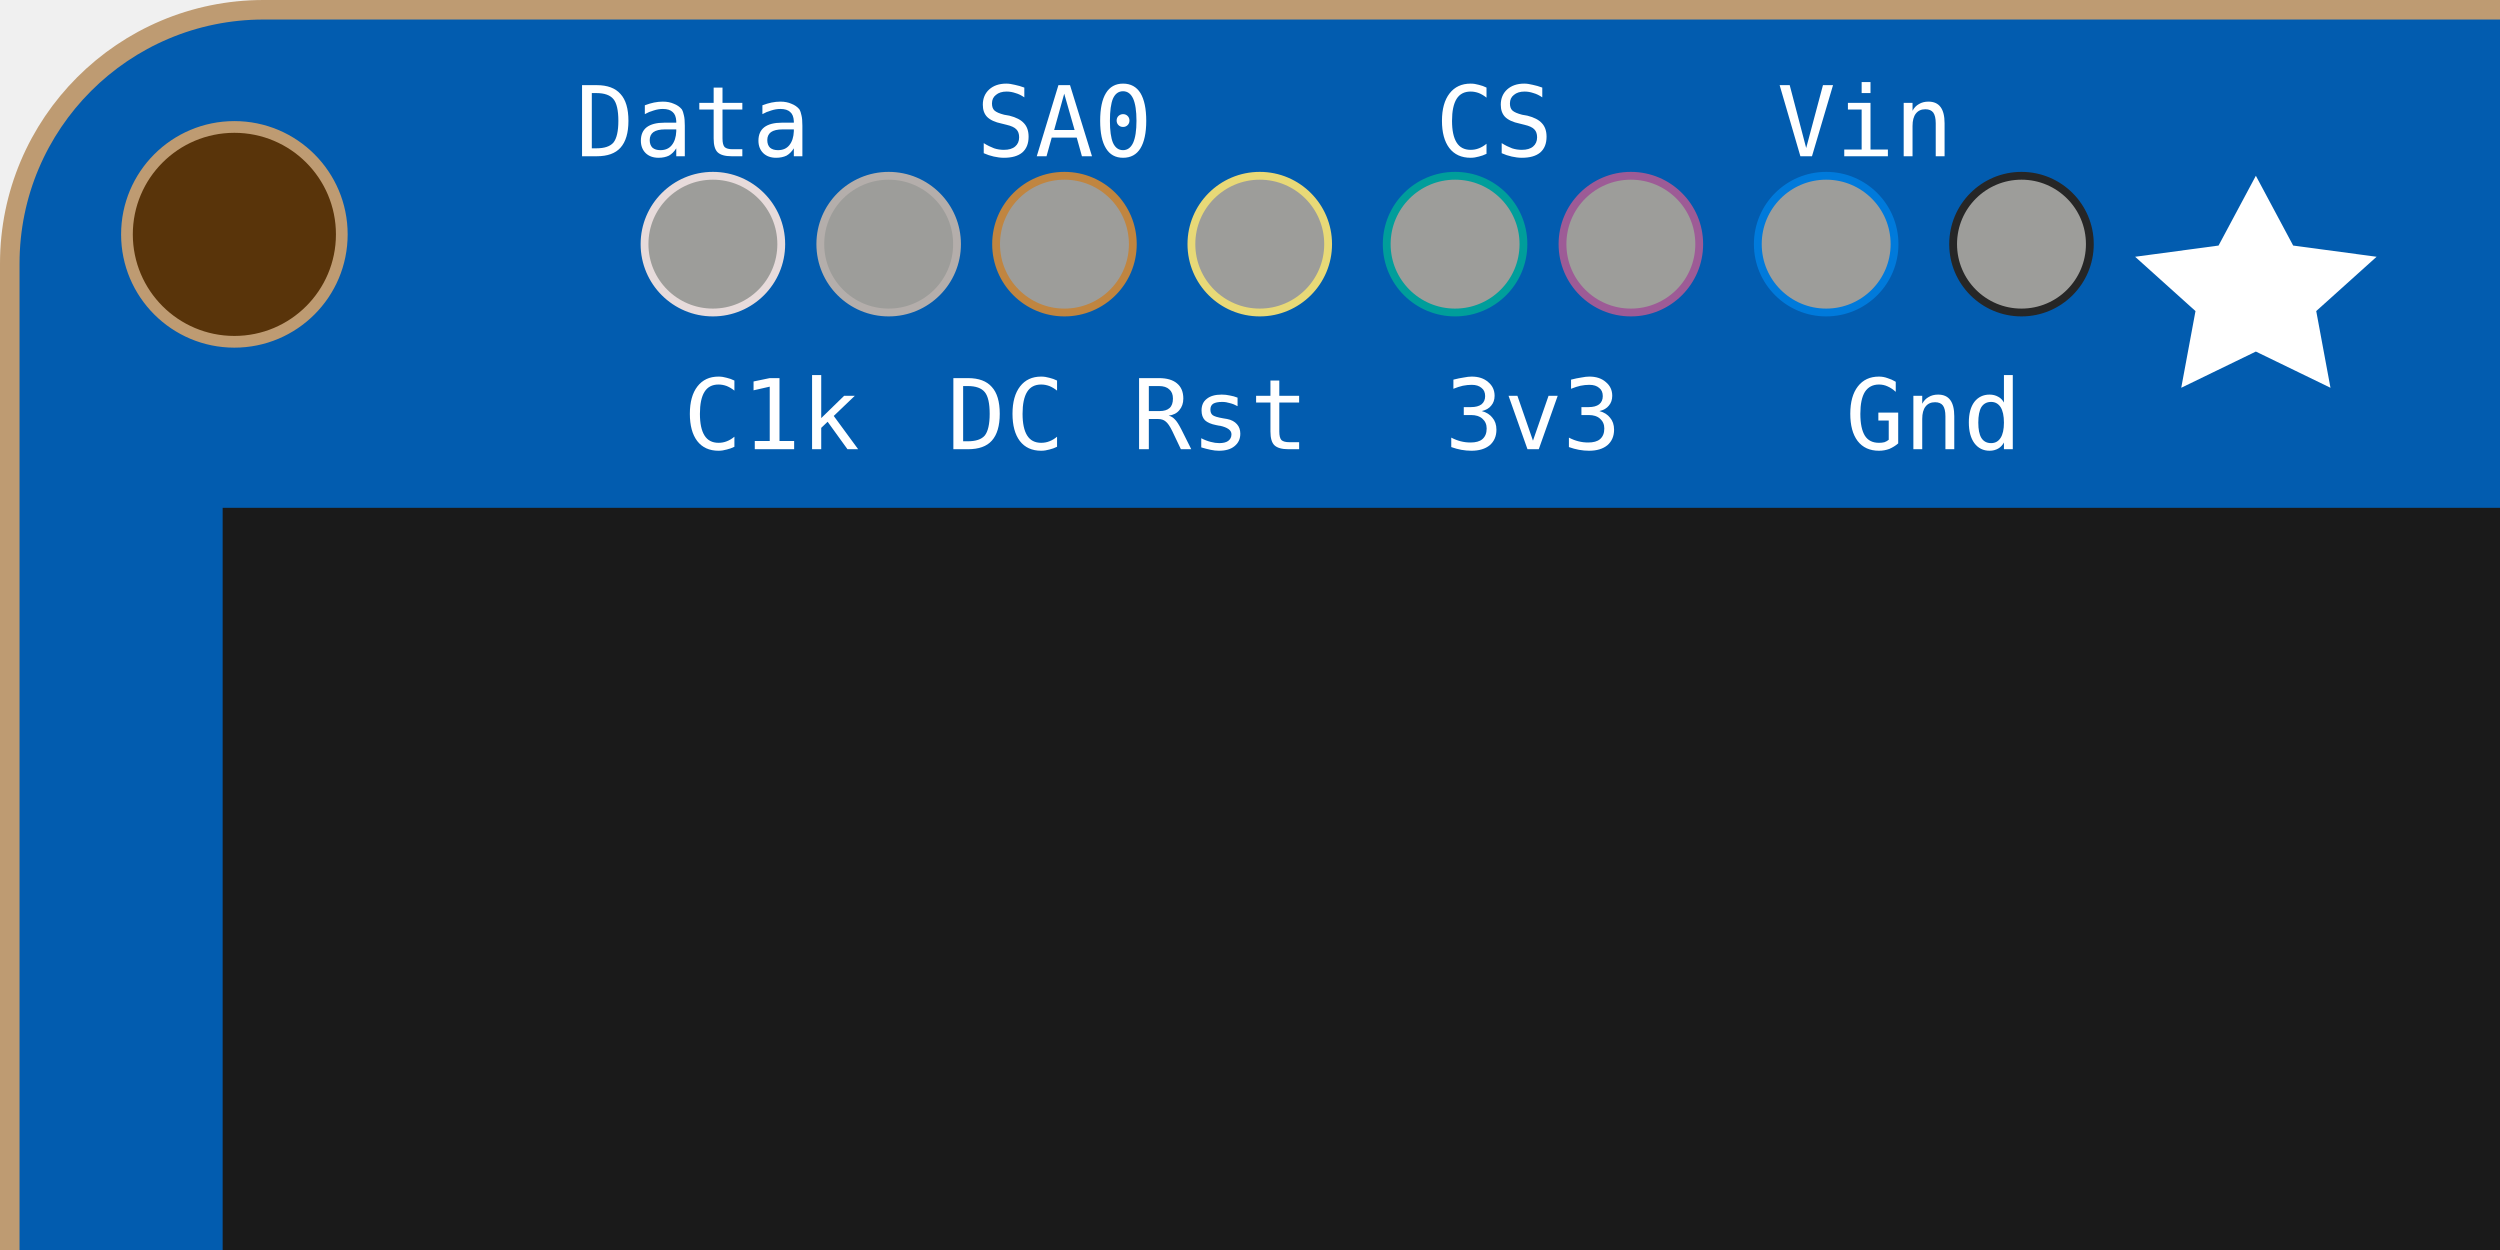
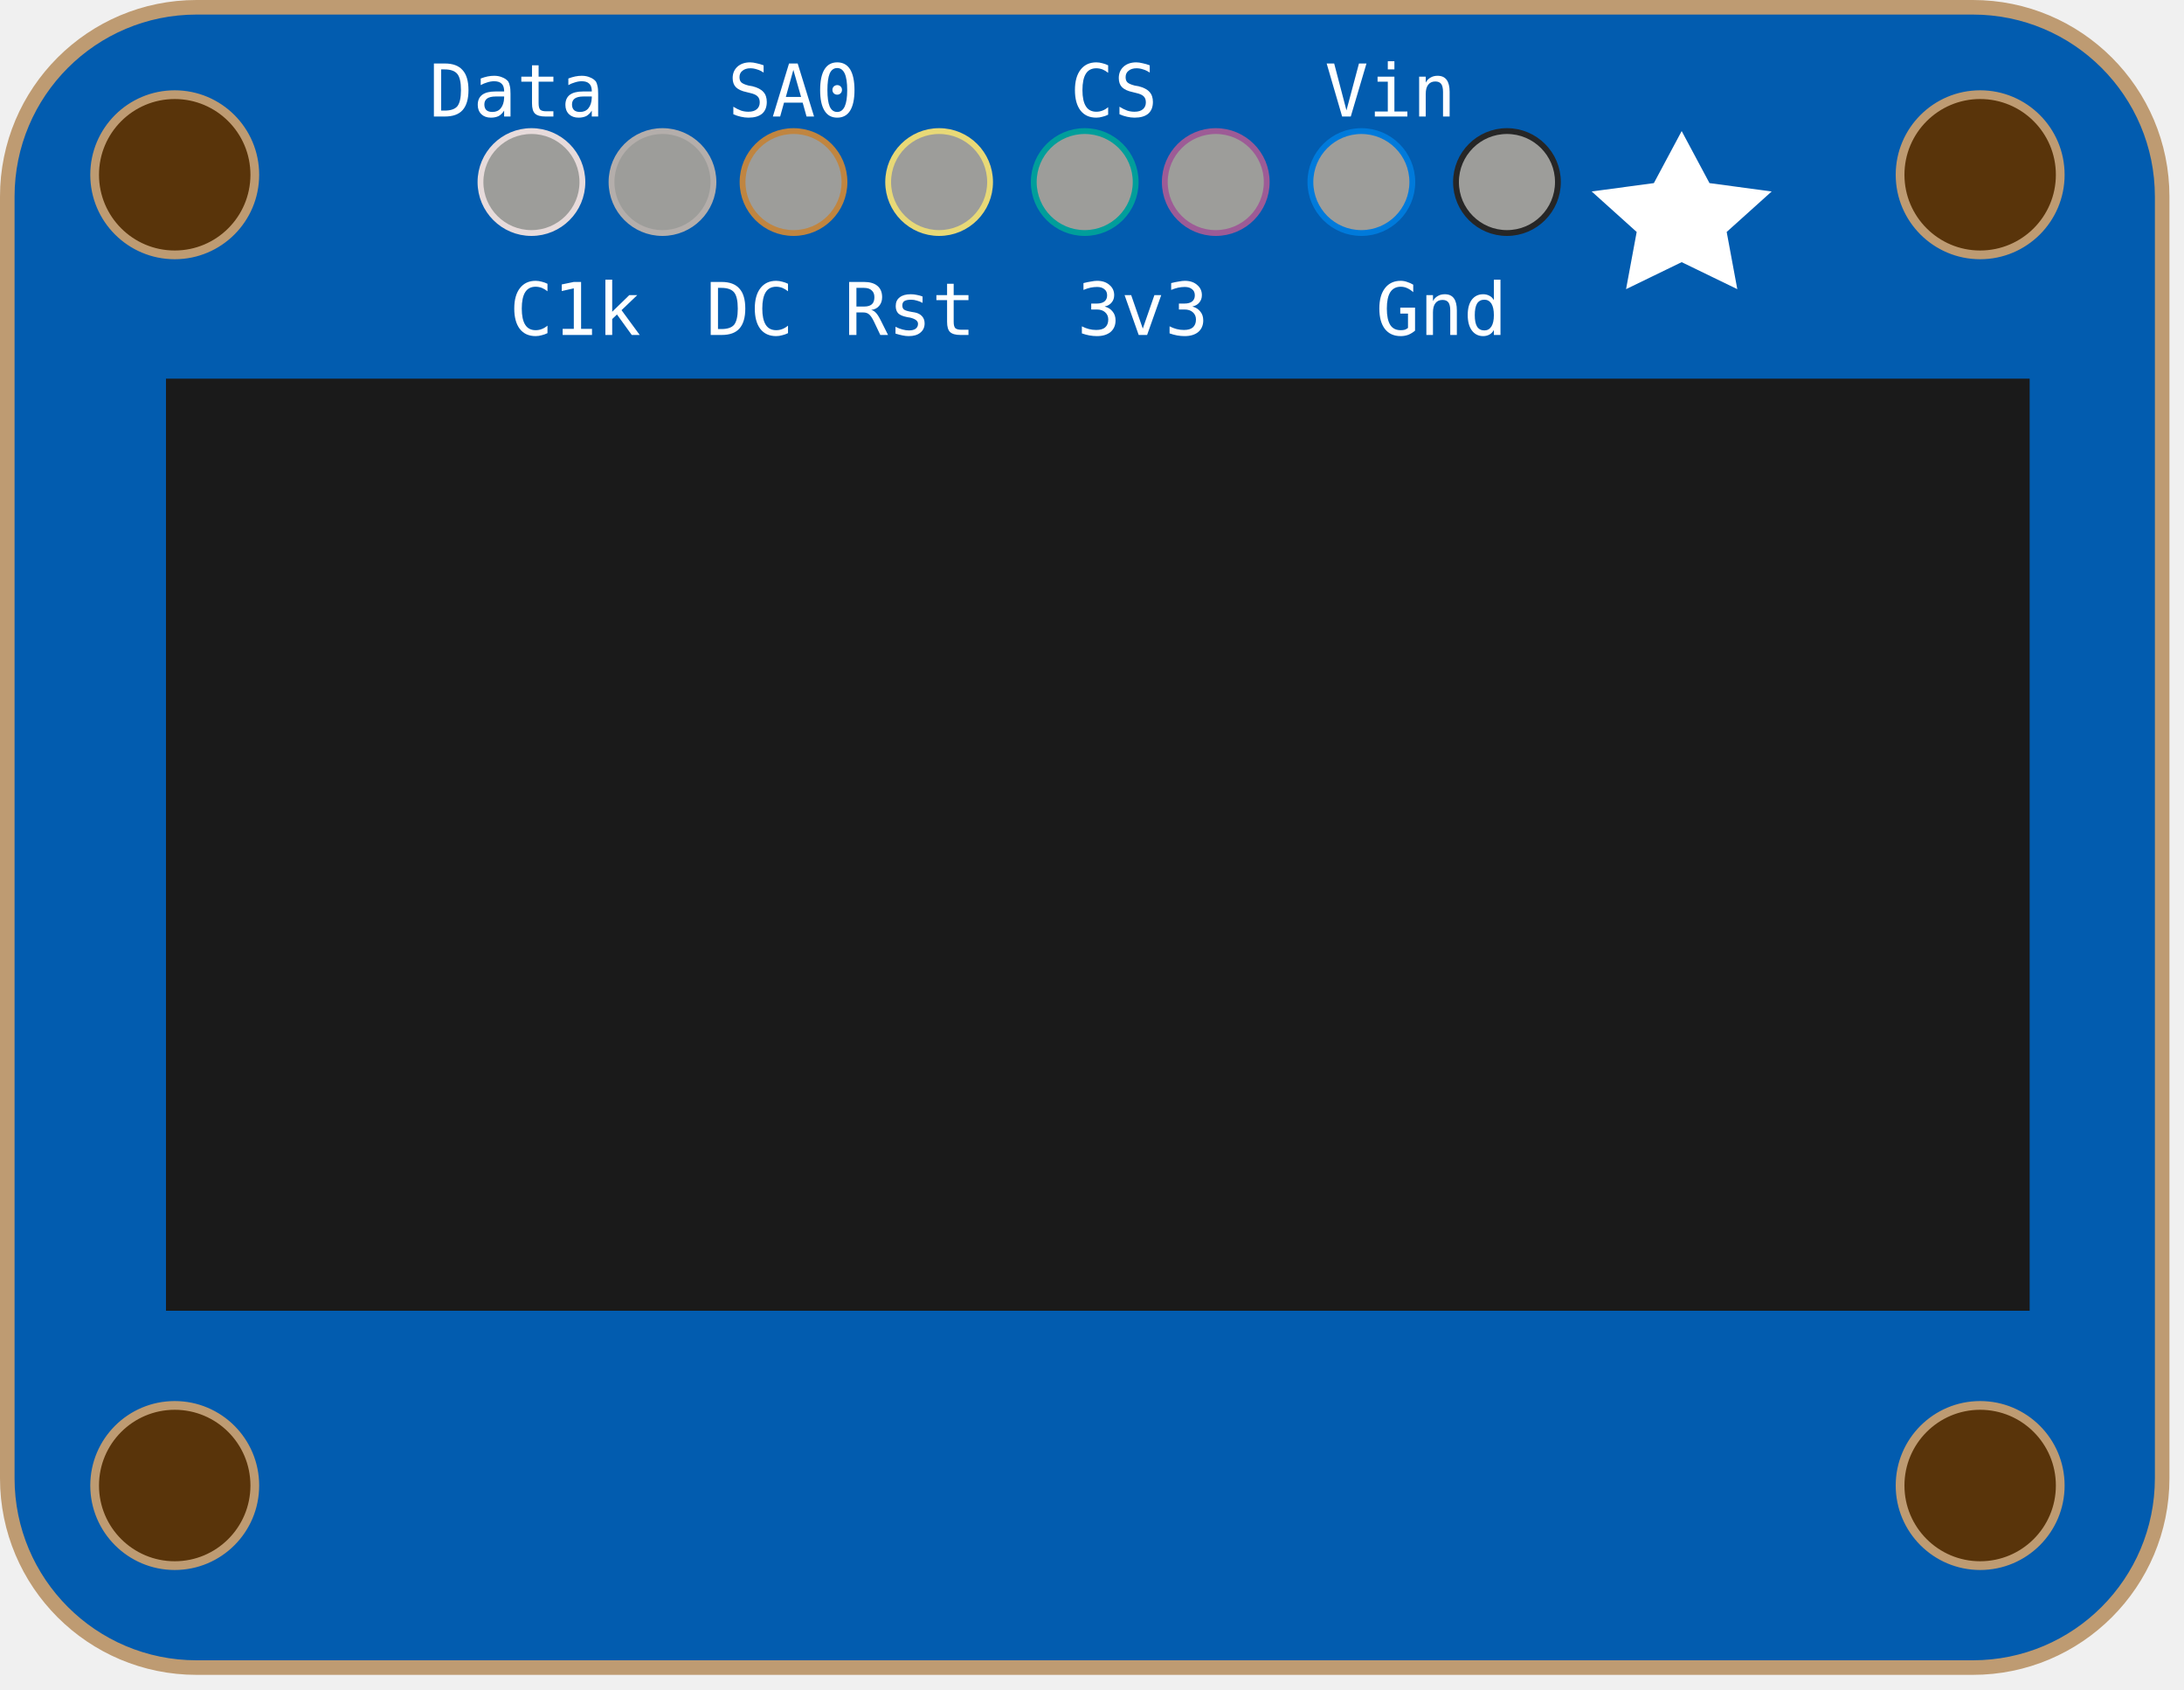
- <svg xmlns="http://www.w3.org/2000/svg" width="128" height="64">
+ <svg xmlns="http://www.w3.org/2000/svg" width="150" height="116" viewBox="0 0 150 116">
  <rect stroke="#BE9B72" fill="#025CAF" x=".5" y=".5" width="148" height="114" rx="13" />
  <g transform="translate(6 6)" fill="#59340A" stroke="#BE9B72" stroke-width="0.6px">
    <circle cx="130" cy="6" r="5.5" />
    <circle cx="6" cy="6" r="5.5" />
    <circle cx="130" cy="96" r="5.5" />
    <circle cx="6" cy="96" r="5.5" />
  </g>
  <rect x="11.4" y="26" fill="#1A1A1A" width="128" height="64" />
  <text fill="#FFF" text-anchor="middle" font-size="5" font-weight="300" font-family="monospace">
    <tspan x="37" y="8">Data</tspan>
    <tspan x="56" y="8">SA0</tspan>
    <tspan x="78" y="8">CS</tspan>
    <tspan x="97" y="8">Vin</tspan>
    <tspan x="41" y="23">C1k</tspan>
    <tspan x="53" y="23">DC</tspan>
    <tspan x="64" y="23">Rst</tspan>
    <tspan x="80" y="23">3v3</tspan>
    <tspan x="99" y="23">Gnd</tspan>
  </text>
  <path fill="#FFF" d="M115.5 10.06l-1.59 2.974-3.453.464 2.495 2.245-.6 3.229 3.148-1.528 3.148 1.528-.6-3.23 2.495-2.244-3.453-.464-1.59-2.974z" stroke="#FFF" />
  <g transform="translate(33 9)" fill="#9D9D9A" stroke-width="0.4">
    <circle stroke="#262626" cx="70.5" cy="3.5" r="3.5" />
    <circle stroke="#007ADB" cx="60.5" cy="3.5" r="3.5" />
    <circle stroke="#9D5B96" cx="50.5" cy="3.5" r="3.5" />
    <circle stroke="#009E9B" cx="41.5" cy="3.5" r="3.5" />
    <circle stroke="#E8D977" cx="31.5" cy="3.5" r="3.5" />
    <circle stroke="#C08540" cx="21.5" cy="3.5" r="3.5" />
    <circle stroke="#B4AEAB" cx="12.5" cy="3.5" r="3.5" />
    <circle stroke="#E7DBDB" cx="3.5" cy="3.5" r="3.5" />
  </g>
</svg>
